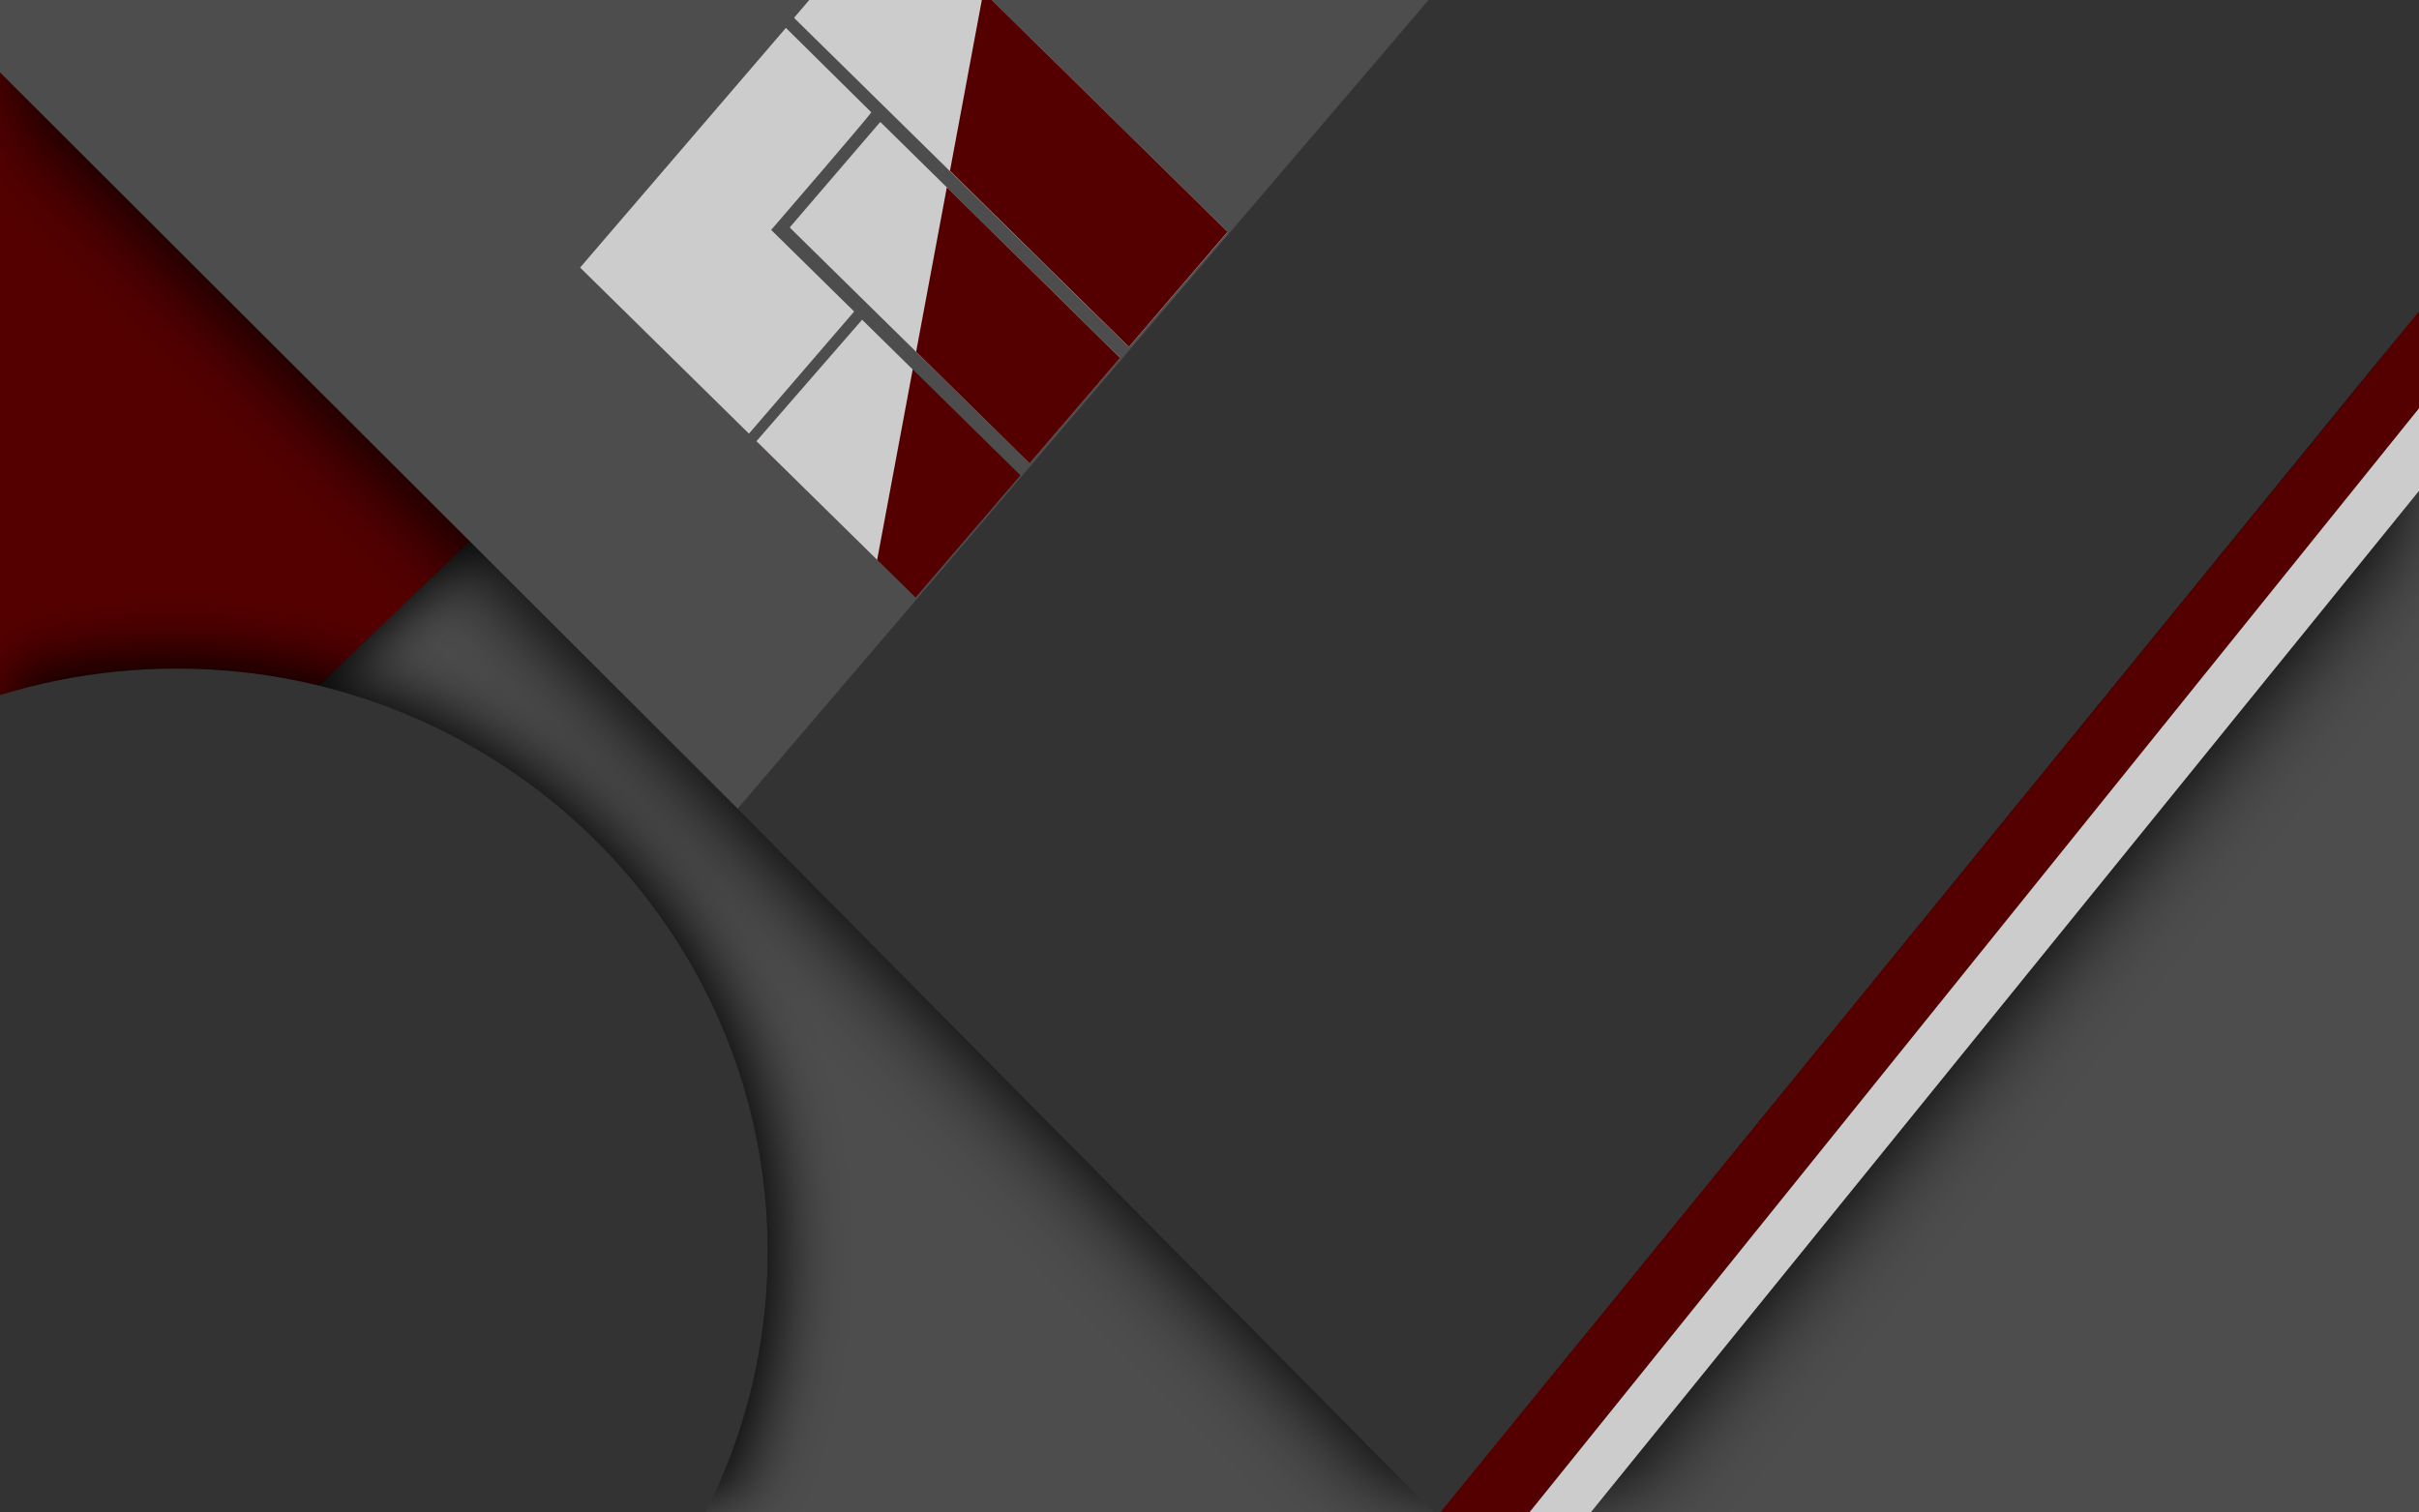
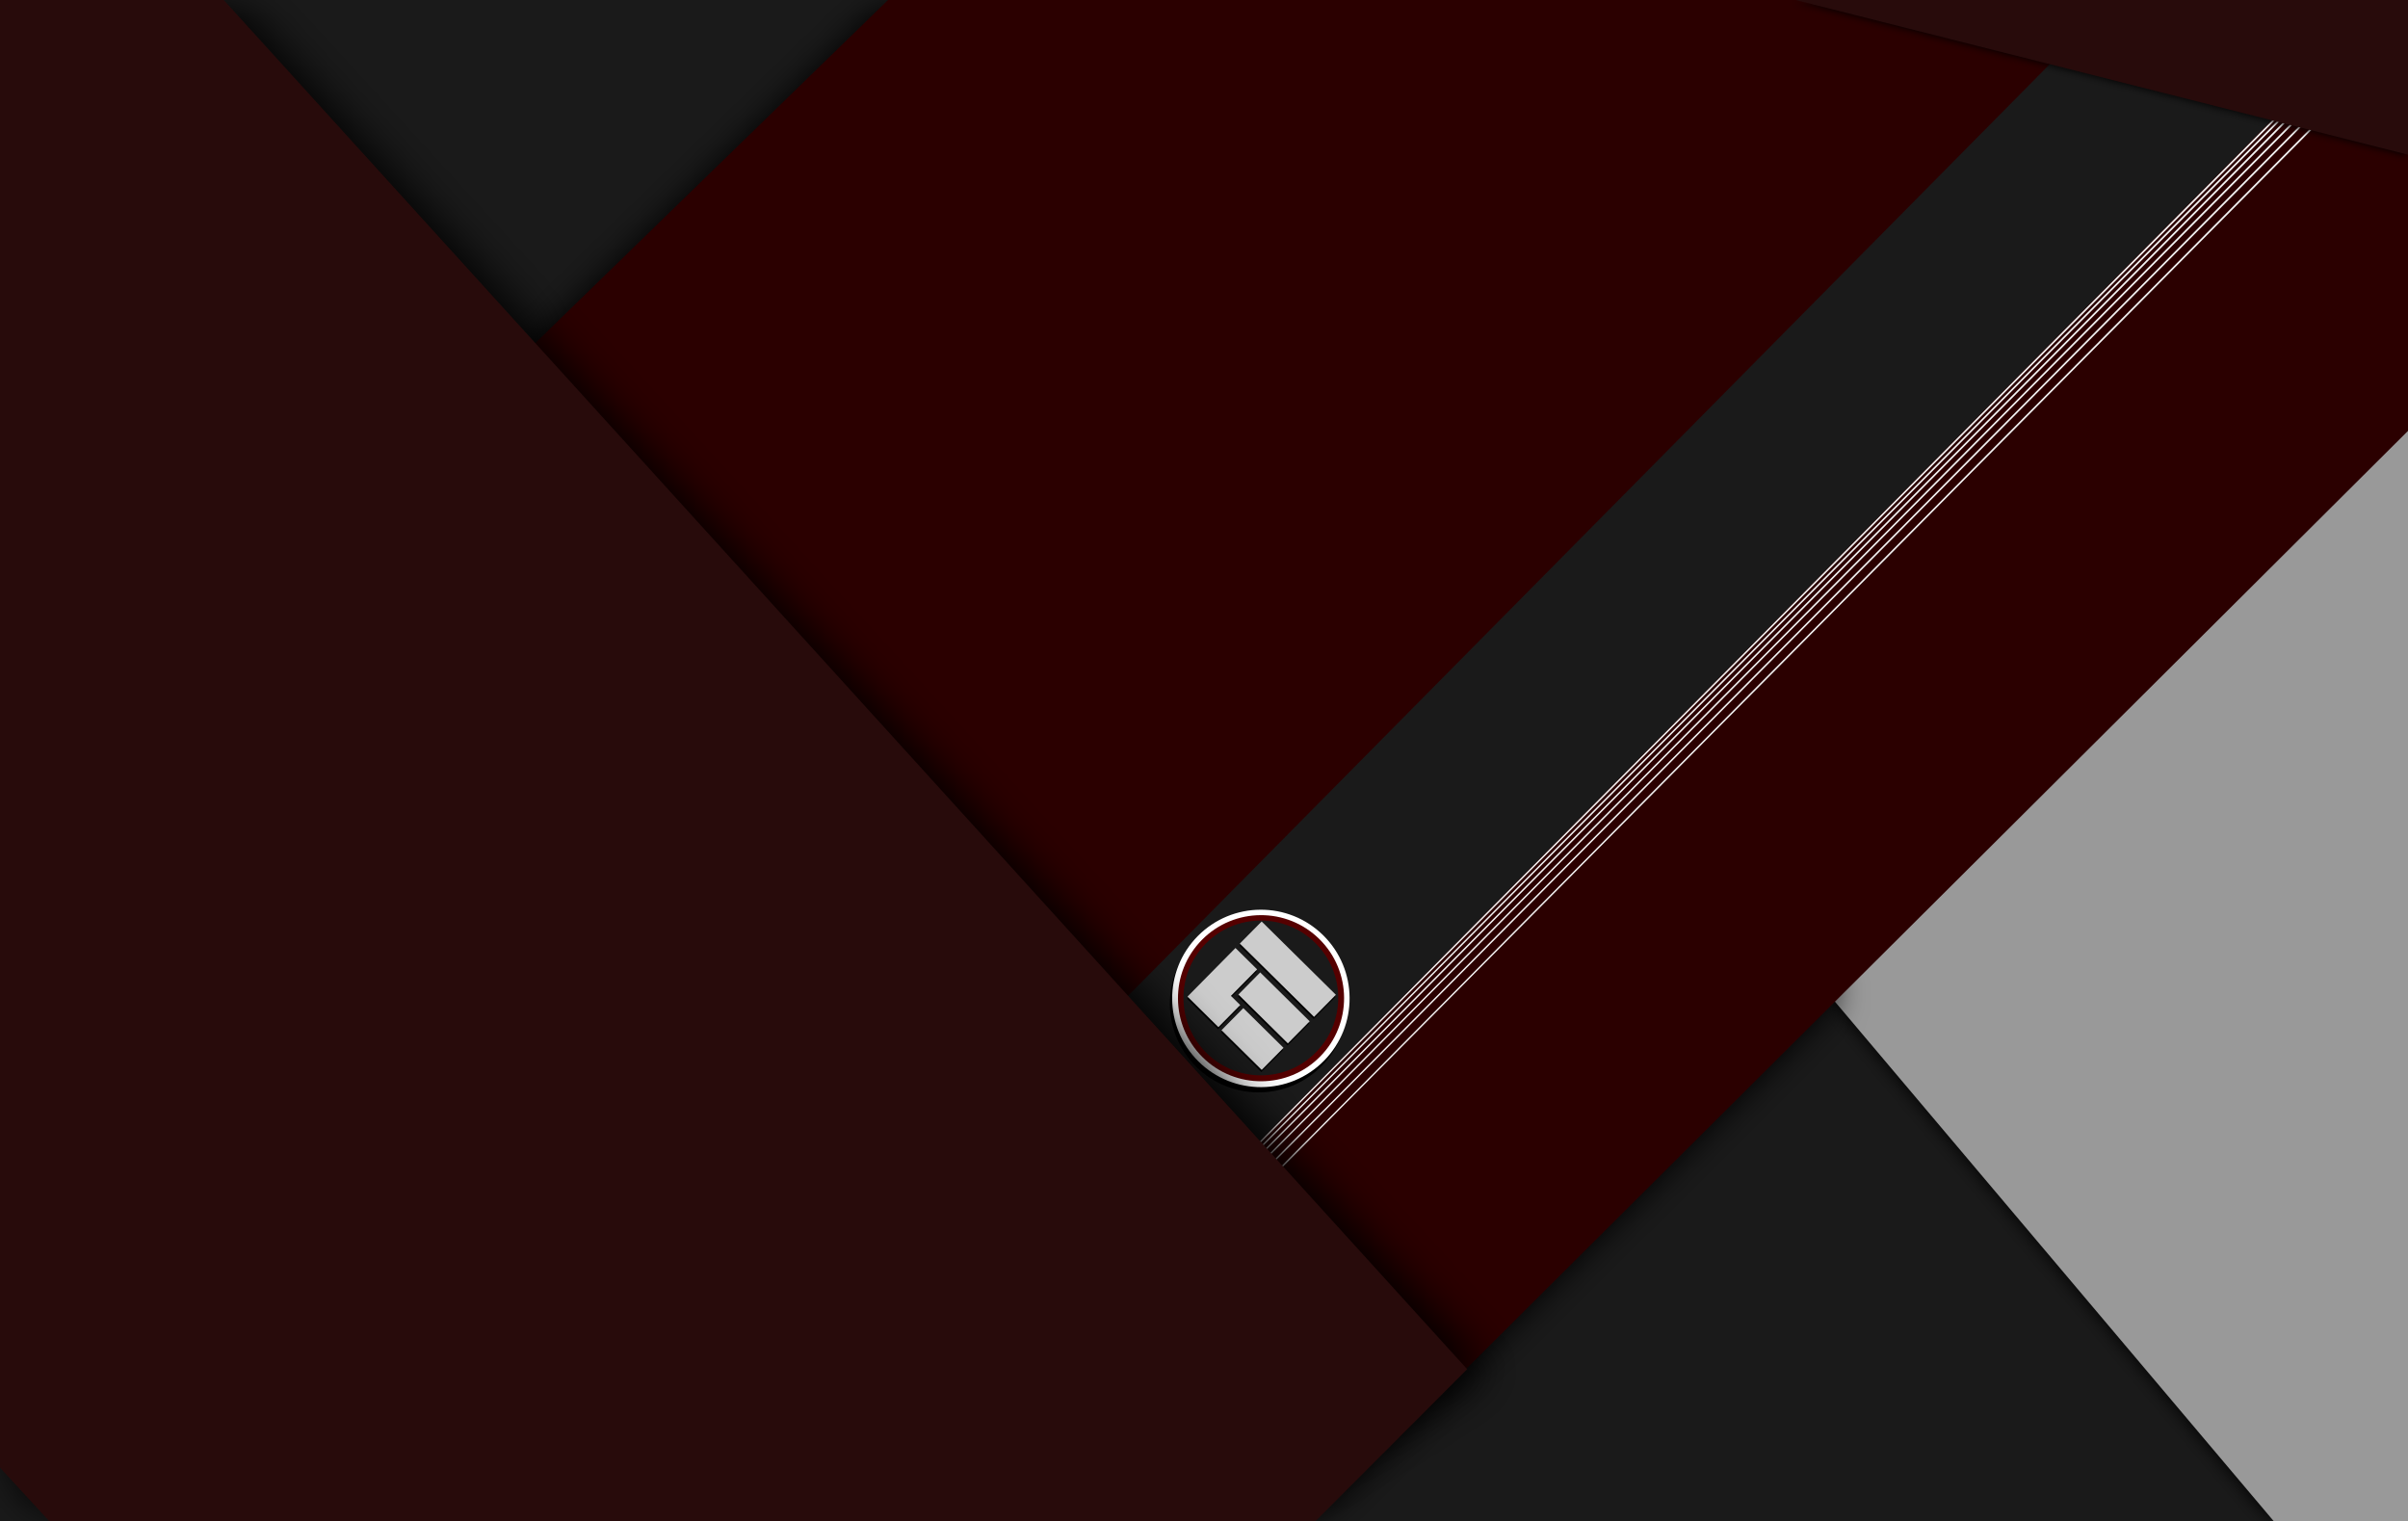
- <svg xmlns="http://www.w3.org/2000/svg" xmlns:xlink="http://www.w3.org/1999/xlink" width="1920" height="1200" viewBox="0 0 1920 1200" id="svg2" version="1.1">
+ <svg xmlns="http://www.w3.org/2000/svg" xmlns:xlink="http://www.w3.org/1999/xlink" width="1900" height="1200" viewBox="0 0 1900 1200" id="svg2" version="1.1">
  <defs id="defs4">
-     <linearGradient id="linearGradient4506">
-       <stop style="stop-color:#000000;stop-opacity:1;" offset="0" id="stop4508" />
-       <stop style="stop-color:#000000;stop-opacity:0;" offset="1" id="stop4510" />
+     <filter style="color-interpolation-filters:sRGB" id="filter4318" x="-0.035" width="1.07" y="-0.018" height="1.036">
+       <feGaussianBlur stdDeviation="6.934" id="feGaussianBlur4320" />
+     </filter>
+     <filter style="color-interpolation-filters:sRGB" id="filter4362" x="-0.022" width="1.044" y="-0.026" height="1.052">
+       <feGaussianBlur stdDeviation="13.106" id="feGaussianBlur4364" />
+     </filter>
+     <filter style="color-interpolation-filters:sRGB" id="filter4451" x="-0.015" width="1.03" y="-0.06" height="1.119">
+       <feGaussianBlur stdDeviation="3.083" id="feGaussianBlur4453" />
+     </filter>
+     <linearGradient id="linearGradient3815">
+       <stop id="stop3817" offset="0" style="stop-color:#000000;stop-opacity:1;" />
+       <stop id="stop3819" offset="1" style="stop-color:#000000;stop-opacity:0;" />
    </linearGradient>
-     <radialGradient xlink:href="#linearGradient4506" id="radialGradient4512" cx="148.178" cy="906.205" fx="148.178" fy="906.205" r="425" gradientTransform="matrix(0.9635722,0,0,0.9635722,-10.10223,48.51094)" gradientUnits="userSpaceOnUse" />
-     <filter style="color-interpolation-filters:sRGB" id="filter4882" x="-0.066" width="1.132" y="-0.066" height="1.132">
-       <feGaussianBlur stdDeviation="22.524" id="feGaussianBlur4884" />
-     </filter>
-     <filter style="color-interpolation-filters:sRGB" id="filter4914" x="-0.06" width="1.12" y="-0.062" height="1.125">
-       <feGaussianBlur stdDeviation="20.762" id="feGaussianBlur4916" />
-     </filter>
-     <filter style="color-interpolation-filters:sRGB" id="filter4997" x="-0.044" width="1.088" y="-0.07" height="1.14">
-       <feGaussianBlur stdDeviation="35.586" id="feGaussianBlur4999" />
+     <linearGradient id="linearGradient3765">
+       <stop id="stop3767" offset="0" style="stop-color:#1bb747;stop-opacity:1;" />
+       <stop id="stop3769" offset="1" style="stop-color:#5cfa89;stop-opacity:1;" />
+     </linearGradient>
+     <linearGradient id="linearGradient3757">
+       <stop id="stop3759" offset="0" style="stop-color:#ffffff;stop-opacity:1;" />
+       <stop id="stop3761" offset="1" style="stop-color:#ffffff;stop-opacity:0;" />
+     </linearGradient>
+     <linearGradient gradientUnits="userSpaceOnUse" y2="24.108" x2="36.551" y1="24.108" x1="12.482" id="linearGradient3771" xlink:href="#linearGradient3765" />
+     <linearGradient gradientTransform="matrix(2.674867,0,0,1.901504,-17.57868,2.15852)" y2="24.108" x2="36.551" y1="24.108" x1="12.482" gradientUnits="userSpaceOnUse" id="linearGradient3790" xlink:href="#linearGradient3765" />
+     <filter style="color-interpolation-filters:sRGB" id="filter4581" x="-0.037" width="1.073" y="-0.035" height="1.071">
+       <feGaussianBlur stdDeviation="17.778" id="feGaussianBlur4583" />
    </filter>
  </defs>
  <g id="layer1" transform="translate(0,147.6378)">
-     <rect style="fill:#4d4d4d;fill-rule:evenodd;stroke:#000000;stroke-width:1px;stroke-linecap:butt;stroke-linejoin:miter;stroke-opacity:1" id="rect3336" width="1934.066" height="1213.451" x="0.693" y="-153.498" />
-     <path style="fill:#000000;fill-rule:evenodd;stroke:none;stroke-width:1px;stroke-linecap:butt;stroke-linejoin:miter;stroke-opacity:1;filter:url(#filter4914)" d="M 0,-153.76 830.345,-151.799 0,644.26 Z" id="path3340" />
-     <path style="fill:#550000;fill-rule:evenodd;stroke:none;stroke-width:1px;stroke-linecap:butt;stroke-linejoin:miter;stroke-opacity:1" d="M -2.02,-154.77 826.305,-152.814 -2.02,641.23 Z" id="path3340-5" />
-     <circle style="fill:#000000;stroke:url(#radialGradient4512);stroke-width:0.964;filter:url(#filter4882)" id="path4157" cx="132.678" cy="921.705" r="409.518" transform="matrix(1.172624,0,0,1.15732,-17.61985,-218.3676)" />
-     <ellipse style="fill:#333333;stroke:none" id="path4157-1" cx="140.22" cy="846.111" rx="469.05" ry="462.928" />
-     <path style="fill:none;fill-rule:evenodd;stroke:#000000;stroke-width:3.071px;stroke-linecap:butt;stroke-linejoin:miter;stroke-opacity:1" d="M 960.083,-148.788 Z" id="path4227" />
-     <path style="fill:#000000;fill-rule:evenodd;stroke:none;stroke-width:1px;stroke-linecap:butt;stroke-linejoin:miter;stroke-opacity:1;filter:url(#filter4997)" d="M -1.5,-85.241 1145.006,1066.633 l 114.736,-3.961 675.962,-832.535 2.765,-386.287 -1940.46,1.01 z" id="path4945" />
-     <path style="fill:#4d4d4d;fill-opacity:1;fill-rule:evenodd;stroke:none;stroke-width:1px;stroke-linecap:butt;stroke-linejoin:miter;stroke-opacity:1" d="M -7.554,-97.688 586.152,494.988 1167.66,-162.155 -8.752,-163.165 Z" id="path4174-3" />
-     <path style="fill:#333333;fill-rule:evenodd;stroke:none;stroke-width:1px;stroke-linecap:butt;stroke-linejoin:miter;stroke-opacity:1" d="m 585.463,494.389 555.664,561.775 800,-982.857 5.714,-257.143 -777.143,-5.714 z" id="path4191-7" />
-     <path style="fill:#550000;fill-rule:evenodd;stroke:none;stroke-width:1px;stroke-linecap:butt;stroke-linejoin:miter;stroke-opacity:1" d="M 1135.229,1062.863 1955.244,56.333 1953.815,134.904 1182.387,1092.047 Z" id="path4208" />
-     <path style="fill:#cccccc;fill-rule:evenodd;stroke:none;stroke-width:1px;stroke-linecap:butt;stroke-linejoin:miter;stroke-opacity:1" d="m 1202.787,1066.848 758.92,-942.104 1.371,64.165 -728.59,898.819 z" id="path4208-2" />
-     <rect style="fill:#550000;fill-opacity:1" id="rect6775-6-2" width="127.823" height="176.14" x="277.275" y="589.892" ry="0.417" transform="matrix(0.651228,-0.7588821,0.7129603,0.7012044,0,0)" />
-     <path style="fill:#cccccc;fill-rule:evenodd;stroke:#000000;stroke-width:0;stroke-linecap:butt;stroke-linejoin:miter;stroke-miterlimit:4;stroke-dasharray:none;stroke-opacity:1" d="m 691.527,-58.51 c -0.159,1.576 -79.437,93.403 -79.437,93.403 L 677.96,99.677 594.463,196.624 460.441,64.785 623.777,-125.499 Z" id="path6808-4" />
-     <rect style="fill:#cccccc;fill-opacity:1" id="rect6775-6-5-0" width="110.426" height="267.08" x="416.965" y="498.265" ry="0.632" transform="matrix(0.651228,-0.7588821,0.7129603,0.7012044,0,0)" />
-     <rect style="fill:#cccccc;fill-opacity:1" id="rect6775-6-5-4-9" width="120.465" height="372.854" x="538.314" y="392.227" ry="0.882" transform="matrix(0.651228,-0.7588821,0.7129603,0.7012044,0,0)" />
-     <path style="fill:#cccccc;fill-opacity:1;fill-rule:evenodd;stroke:none;stroke-width:1px;stroke-linecap:butt;stroke-linejoin:miter;stroke-opacity:1" d="m 696.2,296.86 28.244,-151.241 -40.15,-39.488 -83.904,96.498 z" id="path5235" />
-     <path style="fill:#550000;fill-rule:evenodd;stroke:none;stroke-width:1px;stroke-linecap:butt;stroke-linejoin:miter;stroke-opacity:1" d="M 727.155,131.61 751.519,1.074 889.065,136.512 l -71.849,83.788 z" id="path5252" />
-     <path style="fill:#550000;fill-rule:evenodd;stroke:none;stroke-width:1px;stroke-linecap:butt;stroke-linejoin:miter;stroke-opacity:1" d="M 754.021,-12.038 780.526,-154.243 974.34,36.419 896.035,127.765 Z" id="path5252-7" />
+     <rect style="opacity:1;fill:#1a1a1a;fill-opacity:1;stroke:none" id="rect3484" width="1914.571" height="1208" x="-11.081" y="-148.781" />
+     <path style="fill:#000000;fill-rule:evenodd;stroke:none;stroke-width:1px;stroke-linecap:butt;stroke-linejoin:miter;stroke-opacity:1;filter:url(#filter4318)" d="m 1798.568,1058.623 -368.359,-436.101 472.246,-478.055 0.363,914.227 z" id="path3441" />
+     <path style="fill:#999999;fill-rule:evenodd;stroke:none;stroke-width:1px;stroke-linecap:butt;stroke-linejoin:miter;stroke-opacity:1" d="m 1799.71,1059.224 -368.359,-436.101 472.246,-478.055 0.363,914.227 z" id="path3441-5" />
+     <path style="fill:#000000;fill-rule:evenodd;stroke:none;stroke-width:1px;stroke-linecap:butt;stroke-linejoin:miter;stroke-opacity:1;opacity:0.98;filter:url(#filter4362)" d="M 702.224,-149.015 34.26,500.513 486.809,1058.117 1030.405,1058.485 1448.035,642.998 1281.151,-56.152 Z" id="path3437-5" />
+     <path style="fill:#2b0000;fill-rule:evenodd;stroke:none;stroke-width:1px;stroke-linecap:butt;stroke-linejoin:miter;stroke-opacity:1" d="m 701.862,-148.777 -667.963,649.528 452.548,557.604 543.597,0.368 872.857,-869.286 0.143,-338.286 z" id="path3437-5-5" />
+     <path style="fill:#1a1a1a;fill-rule:evenodd;stroke:none;stroke-width:1px;stroke-linecap:butt;stroke-linejoin:miter;stroke-opacity:1" d="M 856.468,672.018 1624.325,-104.053 1802.182,-62.625 896.66,850.949 791.604,730.235 Z" id="path3443-6" />
+     <g id="g5283" transform="matrix(0.3954581,-0.4004509,0.4004509,0.3954581,893.5483,644.739)" style="fill:#000000">
+       <circle r="124.377" cy="125.162" cx="124.872" id="path4166" style="opacity:1;fill:#000000;fill-opacity:1" />
+       <circle r="116.438" cy="125.109" cx="125.234" id="path4166-8" style="opacity:1;fill:#000000;fill-opacity:1" />
+       <circle r="108.499" cy="124.677" cx="125.321" id="path4166-8-5" style="opacity:1;fill:#000000;fill-opacity:1" />
+       <g id="g3833-5" style="opacity:1;fill:#000000;fill-opacity:1;stroke:none" transform="matrix(2.398535,0,0,2.34033,10.76037,12.64131)">
+         <path id="path3835-3" d="m 57.074,34.981 -21.779,0 0,7.811 -18.149,0 0,-26.038 39.928,0 z" style="fill:#000000;fill-opacity:1;stroke:none" />
+         <path id="path3837-4" d="m 60.704,16.754 18.149,0 0,62.492 -18.149,0 z" style="fill:#000000;fill-opacity:1;stroke:none" />
+         <path id="path3839-3" d="m 38.926,37.585 18.149,0 0,41.661 -18.149,0 z" style="fill:#000000;fill-opacity:1;stroke:none" />
+         <path id="path3841-5" d="m 17.147,45.396 18.149,0 0,33.85 -18.149,0 z" style="fill:#000000;fill-opacity:1;stroke:none" />
+       </g>
+     </g>
+     <g id="g5283-2" transform="matrix(0.3954581,-0.4004509,0.4004509,0.3954581,895.375,640.6063)">
+       <circle r="124.377" cy="125.162" cx="124.872" id="path4166-2" style="opacity:1;fill:#ffffff;fill-opacity:1" />
+       <circle r="116.438" cy="125.109" cx="125.234" id="path4166-8-8" style="opacity:1;fill:#550000;fill-opacity:1" />
+       <circle r="108.499" cy="124.677" cx="125.321" id="path4166-8-5-2" style="opacity:1;fill:#1a1a1a;fill-opacity:1" />
+       <g id="g3833-5-4" style="opacity:1;fill:#800000;fill-opacity:1;stroke:none" transform="matrix(2.398535,0,0,2.34033,10.76037,12.64131)">
+         <path id="path3835-3-3" d="m 57.074,34.981 -21.779,0 0,7.811 -18.149,0 0,-26.038 39.928,0 z" style="fill:#000000;fill-opacity:1;stroke:none" />
+         <path id="path3837-4-0" d="m 60.704,16.754 18.149,0 0,62.492 -18.149,0 z" style="fill:#000000;fill-opacity:1;stroke:none" />
+         <path id="path3839-3-6" d="m 38.926,37.585 18.149,0 0,41.661 -18.149,0 z" style="fill:#000000;fill-opacity:1;stroke:none" />
+         <path id="path3841-5-3" d="m 17.147,45.396 18.149,0 0,33.85 -18.149,0 z" style="fill:#000000;fill-opacity:1;stroke:none" />
+         <path id="path3835-3-3-1" d="m 58.11,34.252 -21.779,0 0,7.811 -18.149,0 0,-26.038 39.928,0 z" style="opacity:1;fill:#cccccc;fill-opacity:1;stroke:none" />
+         <path id="path3837-4-0-8" d="m 61.74,16.025 18.149,0 1e-5,62.492 -18.149,0 z" style="opacity:1;fill:#cccccc;fill-opacity:1;stroke:none" />
+         <path id="path3839-3-6-2" d="m 39.961,36.855 18.149,0 0,41.661 -18.149,0 z" style="opacity:1;fill:#cccccc;fill-opacity:1;stroke:none" />
+         <path id="path3841-5-3-4" d="m 18.182,44.667 18.149,0 0,33.85 -18.149,0 z" style="opacity:1;fill:#cccccc;fill-opacity:1;stroke:none" />
+       </g>
+     </g>
+     <path style="fill:#f2f2f2;fill-rule:evenodd;stroke:none;stroke-width:1px;stroke-linecap:butt;stroke-linejoin:miter;stroke-opacity:1" d="m 992.506,754.527 882.108,-889.563 1.046,0.957 -882.398,889.365 z" id="path5488" />
+     <path style="fill:#f2f2f2;fill-rule:evenodd;stroke:none;stroke-width:1px;stroke-linecap:butt;stroke-linejoin:miter;stroke-opacity:1" d="m 995.921,755.592 882.108,-889.563 1.046,0.957 -882.398,889.365 z" id="path5488-4" />
+     <path style="fill:#f2f2f2;fill-rule:evenodd;stroke:none;stroke-width:1px;stroke-linecap:butt;stroke-linejoin:miter;stroke-opacity:1" d="m 958.245,799.264 882.108,-889.563 1.046,0.957 -882.398,889.365 z" id="path5488-8" />
+     <path style="fill:#f2f2f2;fill-rule:evenodd;stroke:none;stroke-width:1px;stroke-linecap:butt;stroke-linejoin:miter;stroke-opacity:1" d="m 965.03,799.621 882.108,-889.563 1.046,0.957 -882.398,889.365 z" id="path5488-7" />
+     <path style="fill:#f2f2f2;fill-rule:evenodd;stroke:none;stroke-width:1px;stroke-linecap:butt;stroke-linejoin:miter;stroke-opacity:1" d="m 971.637,801.585 882.108,-889.563 1.046,0.957 -882.398,889.365 z" id="path5488-6" />
+     <path style="fill:#f2f2f2;fill-rule:evenodd;stroke:none;stroke-width:1px;stroke-linecap:butt;stroke-linejoin:miter;stroke-opacity:1" d="m 985.745,798.014 882.108,-889.563 1.046,0.957 -882.398,889.365 z" id="path5488-2" />
+     <path style="fill:#000000;fill-rule:evenodd;stroke:none;stroke-width:0.999px;stroke-linecap:butt;stroke-linejoin:miter;stroke-opacity:1;filter:url(#filter4581)" d="M 7.907,-148.547 195.189,-148.223 1171.742,933.544 980.923,1057.994 64.738,1058.038 9.476,998.069 Z" id="path3435-0" transform="matrix(1.013414,0,0,0.9995435,-15.9931,0.2076)" />
+     <path style="fill:#280b0b;fill-rule:evenodd;stroke:none;stroke-width:0.999px;stroke-linecap:butt;stroke-linejoin:miter;stroke-opacity:1" d="M -11.709,-148.828 175.744,-148.504 1157.664,932.649 1030.446,1060.073 45.173,1059.358 -10.139,999.31 Z" id="path3435-0-5" />
+     <path style="fill:#000000;fill-rule:evenodd;stroke:none;stroke-width:1px;stroke-linecap:butt;stroke-linejoin:miter;stroke-opacity:1;filter:url(#filter4451)" d="m 1410.381,-148.917 491.944,124.249 0.363,-124.32 z" id="path3439-8" />
+     <path style="fill:#280b0b;fill-rule:evenodd;stroke:none;stroke-width:1px;stroke-linecap:butt;stroke-linejoin:miter;stroke-opacity:1" d="m 1411.347,-149.012 491.944,124.249 0.363,-124.32 z" id="path3439-8-2" />
+     <text xml:space="preserve" style="font-style:normal;font-weight:normal;font-size:40px;line-height:125%;font-family:sans-serif;letter-spacing:0px;word-spacing:0px;fill:#000000;fill-opacity:1;stroke:none;stroke-width:1px;stroke-linecap:butt;stroke-linejoin:miter;stroke-opacity:1" x="1598.061" y="13.925" id="text5570">
+       <tspan id="tspan5572" x="1598.061" y="13.925" />
+     </text>
  </g>
</svg>
